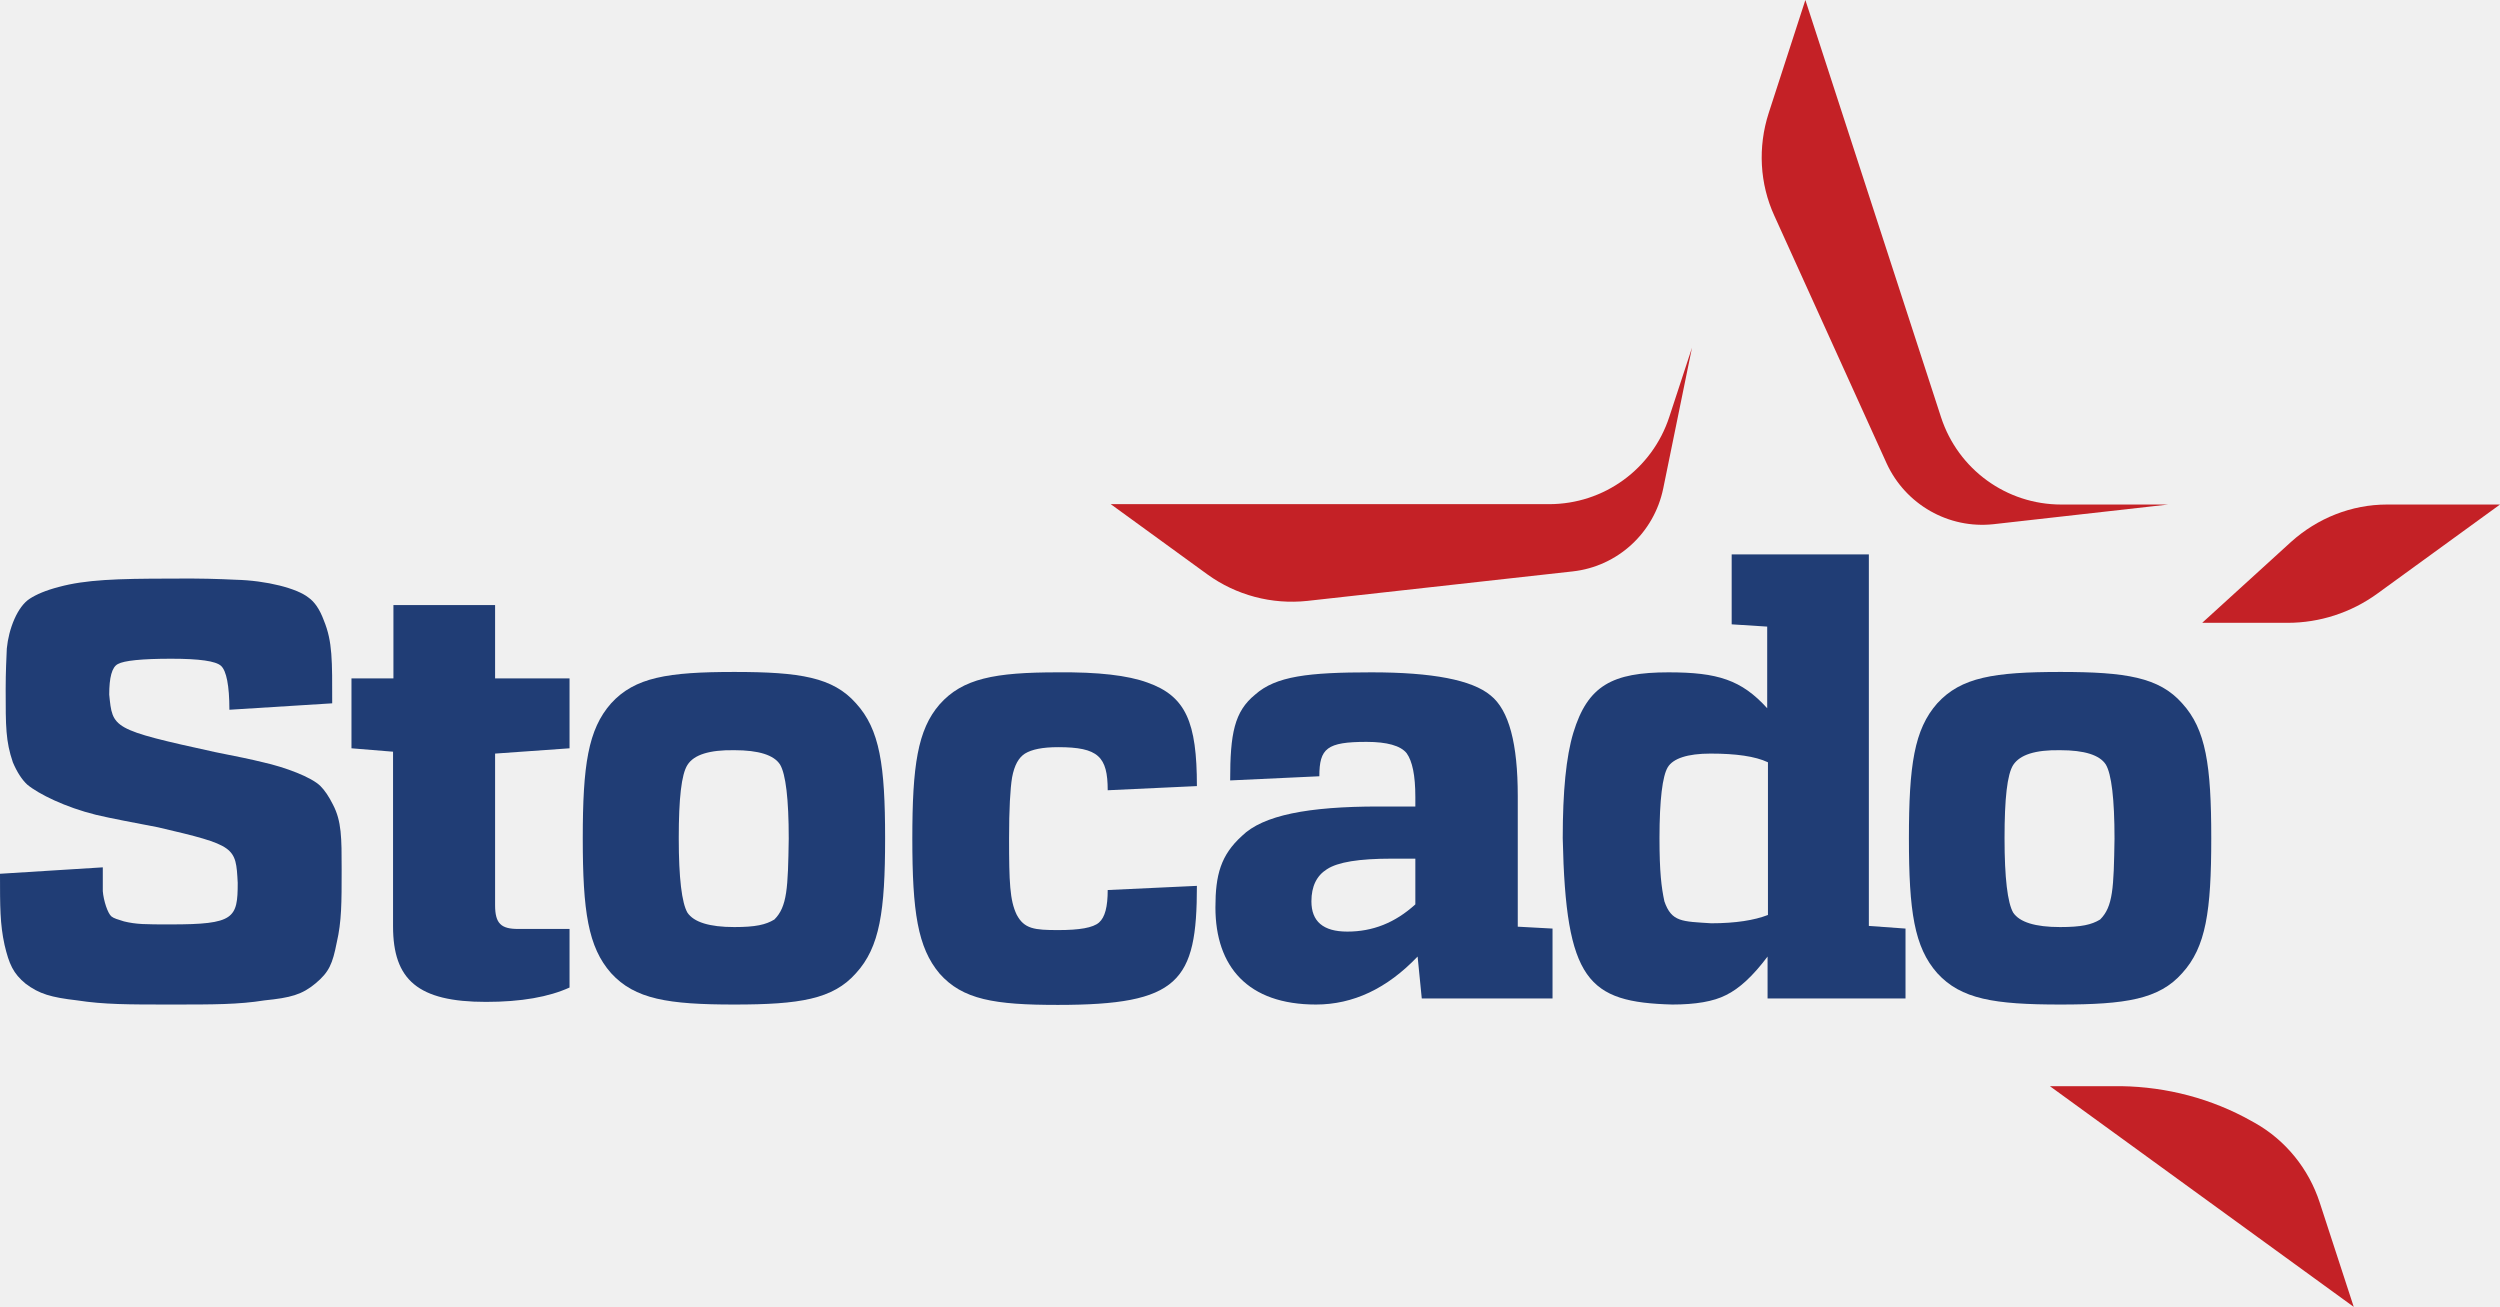
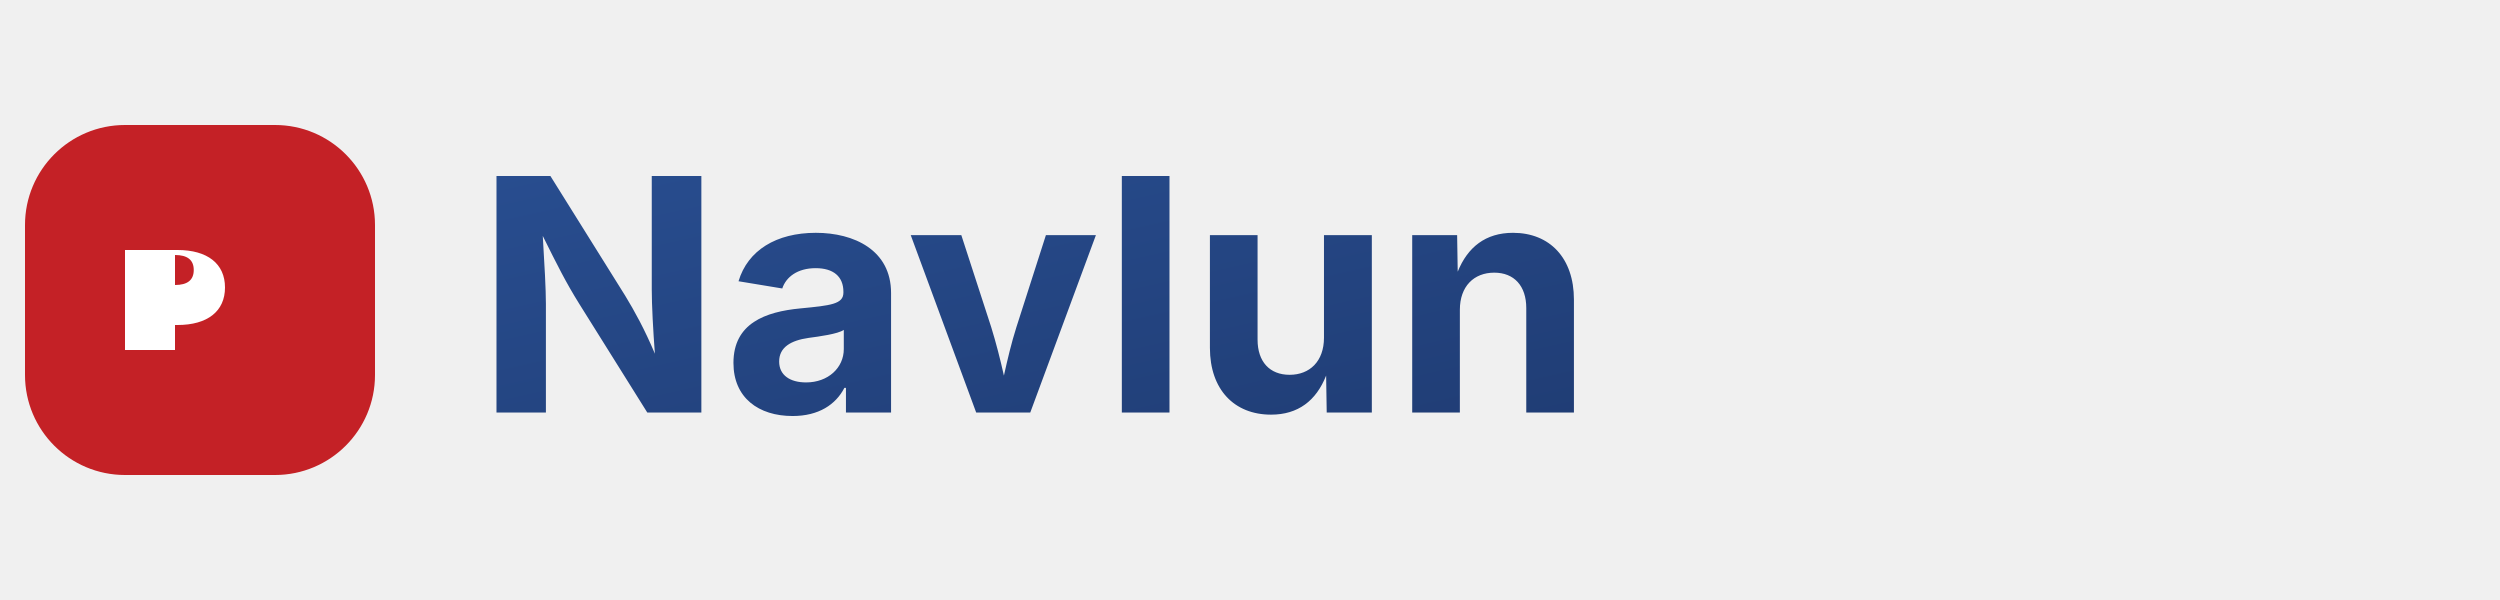
- <svg xmlns="http://www.w3.org/2000/svg" viewBox="1 1 394.197 206.067" width="394.197px" height="206.067px">
-   <g id="object-0">
-     <g transform="matrix(1, 0, 0, 1, -43.548, -139.572)">
-       <path d="M 81.673 231.985 C 86.62 232.104 91.387 233.356 93.175 234.786 C 94.128 235.441 94.962 236.633 95.618 238.421 C 96.988 241.758 96.929 244.738 96.929 251.472 L 80.72 252.485 C 80.72 248.671 80.243 246.347 79.409 245.572 C 78.575 244.797 75.953 244.44 71.543 244.44 C 66.895 244.44 64.094 244.738 63.141 245.274 C 62.187 245.751 61.77 247.419 61.77 250.101 C 62.306 255.405 62.127 255.583 78.455 259.159 C 81.793 259.814 84.355 260.351 86.024 260.768 C 89.48 261.542 93.651 263.092 95.081 264.522 C 95.737 265.178 96.392 266.131 97.048 267.442 C 98.419 270.064 98.419 272.686 98.419 277.632 C 98.419 282.936 98.419 285.856 97.644 289.193 C 96.988 292.53 96.452 293.841 94.307 295.629 C 92.161 297.416 90.374 297.893 86.262 298.31 C 82.15 298.966 78.336 298.966 71.543 298.966 C 64.749 298.966 60.936 298.966 56.705 298.31 C 52.593 297.834 50.746 297.297 48.6 295.688 C 46.634 294.079 45.978 292.59 45.263 289.55 C 44.548 286.273 44.548 283.532 44.548 278.347 L 60.757 277.334 L 60.757 281.088 C 60.876 282.578 61.532 284.604 62.127 285.081 C 62.485 285.379 63.141 285.558 64.094 285.856 C 66.06 286.332 67.431 286.332 71.483 286.332 C 81.495 286.332 82.031 285.379 82.031 279.777 C 81.733 274.116 81.733 273.878 69.457 271.017 C 65.465 270.243 62.187 269.647 59.684 269.051 C 54.857 267.859 50.626 265.773 48.839 264.284 C 48.004 263.509 47.23 262.317 46.574 260.768 C 45.442 257.431 45.442 255.166 45.442 249.267 C 45.442 246.466 45.561 244.321 45.621 242.831 C 45.919 239.732 47.289 236.216 49.256 234.965 C 50.269 234.309 51.759 233.654 53.844 233.117 C 58.016 231.985 62.902 231.806 71.483 231.806 C 75.893 231.747 79.23 231.866 81.673 231.985 Z" style="fill: rgb(32, 61, 117);" />
-       <path d="M 122.613 259.397 L 122.613 283.293 C 122.613 286.213 123.566 287.048 126.248 287.048 L 134.352 287.048 L 134.352 296.284 C 131.075 297.774 126.724 298.549 121.182 298.549 C 110.456 298.549 106.523 295.092 106.523 286.63 L 106.523 259.099 L 99.968 258.563 L 99.968 247.539 L 106.583 247.539 L 106.583 235.978 L 122.613 235.978 L 122.613 247.539 L 134.352 247.539 L 134.352 258.563 L 122.613 259.397 Z" style="fill: rgb(32, 61, 117);" />
-       <path d="M 179.522 251.472 C 183.277 255.583 184.111 261.245 184.111 272.746 C 184.111 284.247 183.277 289.908 179.522 294.02 C 175.887 298.132 170.643 298.966 160.334 298.966 C 149.906 298.966 144.661 298.132 140.907 294.02 C 137.272 289.908 136.438 284.247 136.438 272.746 C 136.438 261.245 137.272 255.583 140.907 251.472 C 144.661 247.36 149.846 246.525 160.334 246.525 C 170.703 246.525 175.887 247.36 179.522 251.472 Z M 152.945 261.185 C 151.991 262.675 151.574 266.489 151.574 272.746 C 151.574 279.003 152.051 282.936 152.945 284.485 C 153.958 285.975 156.401 286.75 160.334 286.75 C 163.671 286.75 165.28 286.392 166.651 285.558 C 168.677 283.532 168.796 280.612 168.915 272.805 C 168.915 266.548 168.438 262.615 167.545 261.125 C 166.591 259.636 164.207 258.861 160.334 258.861 C 156.401 258.801 153.958 259.576 152.945 261.185 Z" style="fill: rgb(32, 61, 117);" />
-       <path d="M 225.467 248.194 C 231.546 250.339 233.274 254.451 233.274 264.522 L 219.21 265.178 C 219.21 259.874 217.721 258.384 211.404 258.384 C 208.901 258.384 207.232 258.742 206.16 259.397 C 205.147 260.053 204.491 261.245 204.134 263.151 C 203.836 264.939 203.657 268.217 203.657 272.746 C 203.657 279.718 203.776 282.519 204.849 284.783 C 206.041 287.048 207.65 287.226 211.404 287.226 C 214.741 287.226 216.886 286.869 217.84 286.035 C 218.793 285.2 219.21 283.532 219.21 280.91 L 233.274 280.254 C 233.274 295.39 230.473 299.025 211.344 299.025 C 201.333 299.025 196.327 298.191 192.692 294.079 C 189.236 289.968 188.402 284.306 188.402 272.805 C 188.402 261.304 189.236 255.643 192.692 251.65 C 196.327 247.539 201.392 246.585 211.344 246.585 C 217.721 246.525 222.369 247.062 225.467 248.194 Z" style="fill: rgb(32, 61, 117);" />
-       <path d="M 289.349 286.988 L 289.349 298.012 L 268.731 298.012 L 268.075 291.398 C 263.248 296.463 257.885 298.966 252.045 298.966 C 241.319 298.966 236.194 293.007 236.194 283.651 C 236.194 278.526 237.028 275.427 240.365 272.388 C 243.702 269.111 250.794 267.74 261.937 267.74 L 267.718 267.74 L 267.718 266.25 C 267.718 262.794 267.241 260.589 266.347 259.338 C 265.394 258.146 263.248 257.55 260.03 257.55 C 253.773 257.55 252.581 258.563 252.581 262.973 L 238.518 263.628 C 238.518 256.239 239.173 252.783 242.451 250.101 C 245.728 247.181 250.853 246.585 260.805 246.585 C 270.399 246.585 276.656 247.777 279.576 250.22 C 282.496 252.544 283.867 257.848 283.867 266.071 L 283.867 286.69 L 289.349 286.988 Z M 267.718 283.174 L 267.718 275.964 L 263.963 275.964 C 258.839 275.964 255.501 276.5 253.773 277.632 C 252.164 278.645 251.33 280.314 251.33 282.697 C 251.33 285.856 253.177 287.465 256.991 287.465 C 260.984 287.465 264.5 286.094 267.718 283.174 Z" style="fill: rgb(32, 61, 117);" />
-       <path d="M 345.008 286.988 L 345.008 298.012 L 323.257 298.012 L 323.257 291.398 C 320.933 294.496 318.787 296.463 316.702 297.476 C 314.735 298.489 311.875 298.966 308.24 298.966 C 294.891 298.608 291.435 295.212 290.958 272.746 C 290.958 265.356 291.495 259.874 292.627 256.12 C 294.891 248.671 298.765 246.585 307.644 246.585 C 315.391 246.585 319.145 247.777 323.197 252.246 L 323.197 239.374 L 317.596 239.017 L 317.596 227.993 L 339.227 227.993 L 339.227 286.571 L 345.008 286.988 Z M 323.316 284.843 L 323.316 260.768 C 321.29 259.814 318.251 259.397 314.259 259.397 C 310.623 259.397 308.359 260.172 307.525 261.542 C 306.69 262.913 306.214 266.667 306.214 272.746 C 306.214 278.049 306.512 280.493 306.988 282.697 C 308.121 285.975 309.789 285.856 314.378 286.154 C 318.192 286.154 321.171 285.677 323.316 284.843 Z" style="fill: rgb(32, 61, 117);" />
-       <path d="M 388.629 251.472 C 392.383 255.583 393.217 261.245 393.217 272.746 C 393.217 284.247 392.383 289.908 388.629 294.02 C 384.993 298.132 379.749 298.966 369.44 298.966 C 359.012 298.966 353.768 298.132 350.013 294.02 C 346.378 289.908 345.544 284.247 345.544 272.746 C 345.544 261.245 346.378 255.583 350.013 251.472 C 353.768 247.36 358.952 246.525 369.44 246.525 C 379.749 246.525 384.993 247.36 388.629 251.472 Z M 361.991 261.185 C 361.038 262.675 360.621 266.489 360.621 272.746 C 360.621 279.003 361.097 282.936 361.991 284.485 C 363.004 285.975 365.447 286.75 369.381 286.75 C 372.718 286.75 374.327 286.392 375.697 285.558 C 377.723 283.532 377.843 280.612 377.962 272.805 C 377.962 266.548 377.485 262.615 376.591 261.125 C 375.638 259.636 373.254 258.861 369.381 258.861 C 365.447 258.801 363.064 259.576 361.991 261.185 Z" style="fill: rgb(32, 61, 117);" />
-     </g>
-     <g transform="matrix(1, 0, 0, 1, -43.548, -139.572)">
-       <path d="M 342.028 213.631 C 345.008 220.126 351.801 224 358.892 223.225 L 386.424 220.126 L 369.559 220.126 C 360.919 220.126 353.291 214.584 350.609 206.361 L 329.216 140.572 L 323.436 158.39 C 321.707 163.753 322.005 169.533 324.329 174.599 L 342.028 213.631 Z" style="fill: rgb(196, 33, 38);" />
-       <path d="M 292.508 230.674 C 299.599 229.899 305.379 224.596 306.81 217.564 L 311.339 195.396 L 307.763 206.301 C 305.081 214.525 297.454 220.067 288.813 220.067 L 219.687 220.067 L 234.942 231.151 C 239.471 234.428 245.073 235.918 250.675 235.322 L 292.508 230.674 Z" style="fill: rgb(196, 33, 38);" />
-       <path d="M 391.787 238.779 L 405.791 226.026 C 409.962 222.272 415.325 220.126 420.927 220.126 L 438.745 220.126 L 419.378 234.19 C 415.266 237.17 410.32 238.779 405.255 238.779 L 391.787 238.779 Z" style="fill: rgb(196, 33, 38);" />
-       <path d="M 399.534 317.32 L 400.07 317.618 C 404.957 320.359 408.592 324.888 410.32 330.192 L 415.683 346.639 L 367.772 311.838 L 379.034 311.838 C 386.245 311.957 393.277 313.804 399.534 317.32 Z" style="fill: rgb(196, 33, 38);" />
-     </g>
-   </g>
+ <svg xmlns="http://www.w3.org/2000/svg" viewBox="0 0 200 48" role="img" aria-label="Navlun">
+   <defs>
+     <linearGradient id="nGrad" x1="0%" y1="0%" x2="100%" y2="100%">
+       <stop offset="0%" style="stop-color:#284d8f" />
+       <stop offset="100%" style="stop-color:#203d75" />
+     </linearGradient>
+   </defs>
+   <rect x="2" y="10" width="28" height="28" rx="8" fill="#C42126" />
+   <path fill="#fff" d="M10 28V20h4.2c2.4 0 3.8 1.1 3.8 3s-1.4 3-3.8 3H14v2zm4-5.2c1 0 1.5-.4 1.5-1.2s-.5-1.2-1.5-1.2H14v2.4h4z" />
+   <text x="38" y="33" font-family="Inter, system-ui, sans-serif" font-size="26" font-weight="700" fill="url(#nGrad)">Navlun</text>
</svg>
